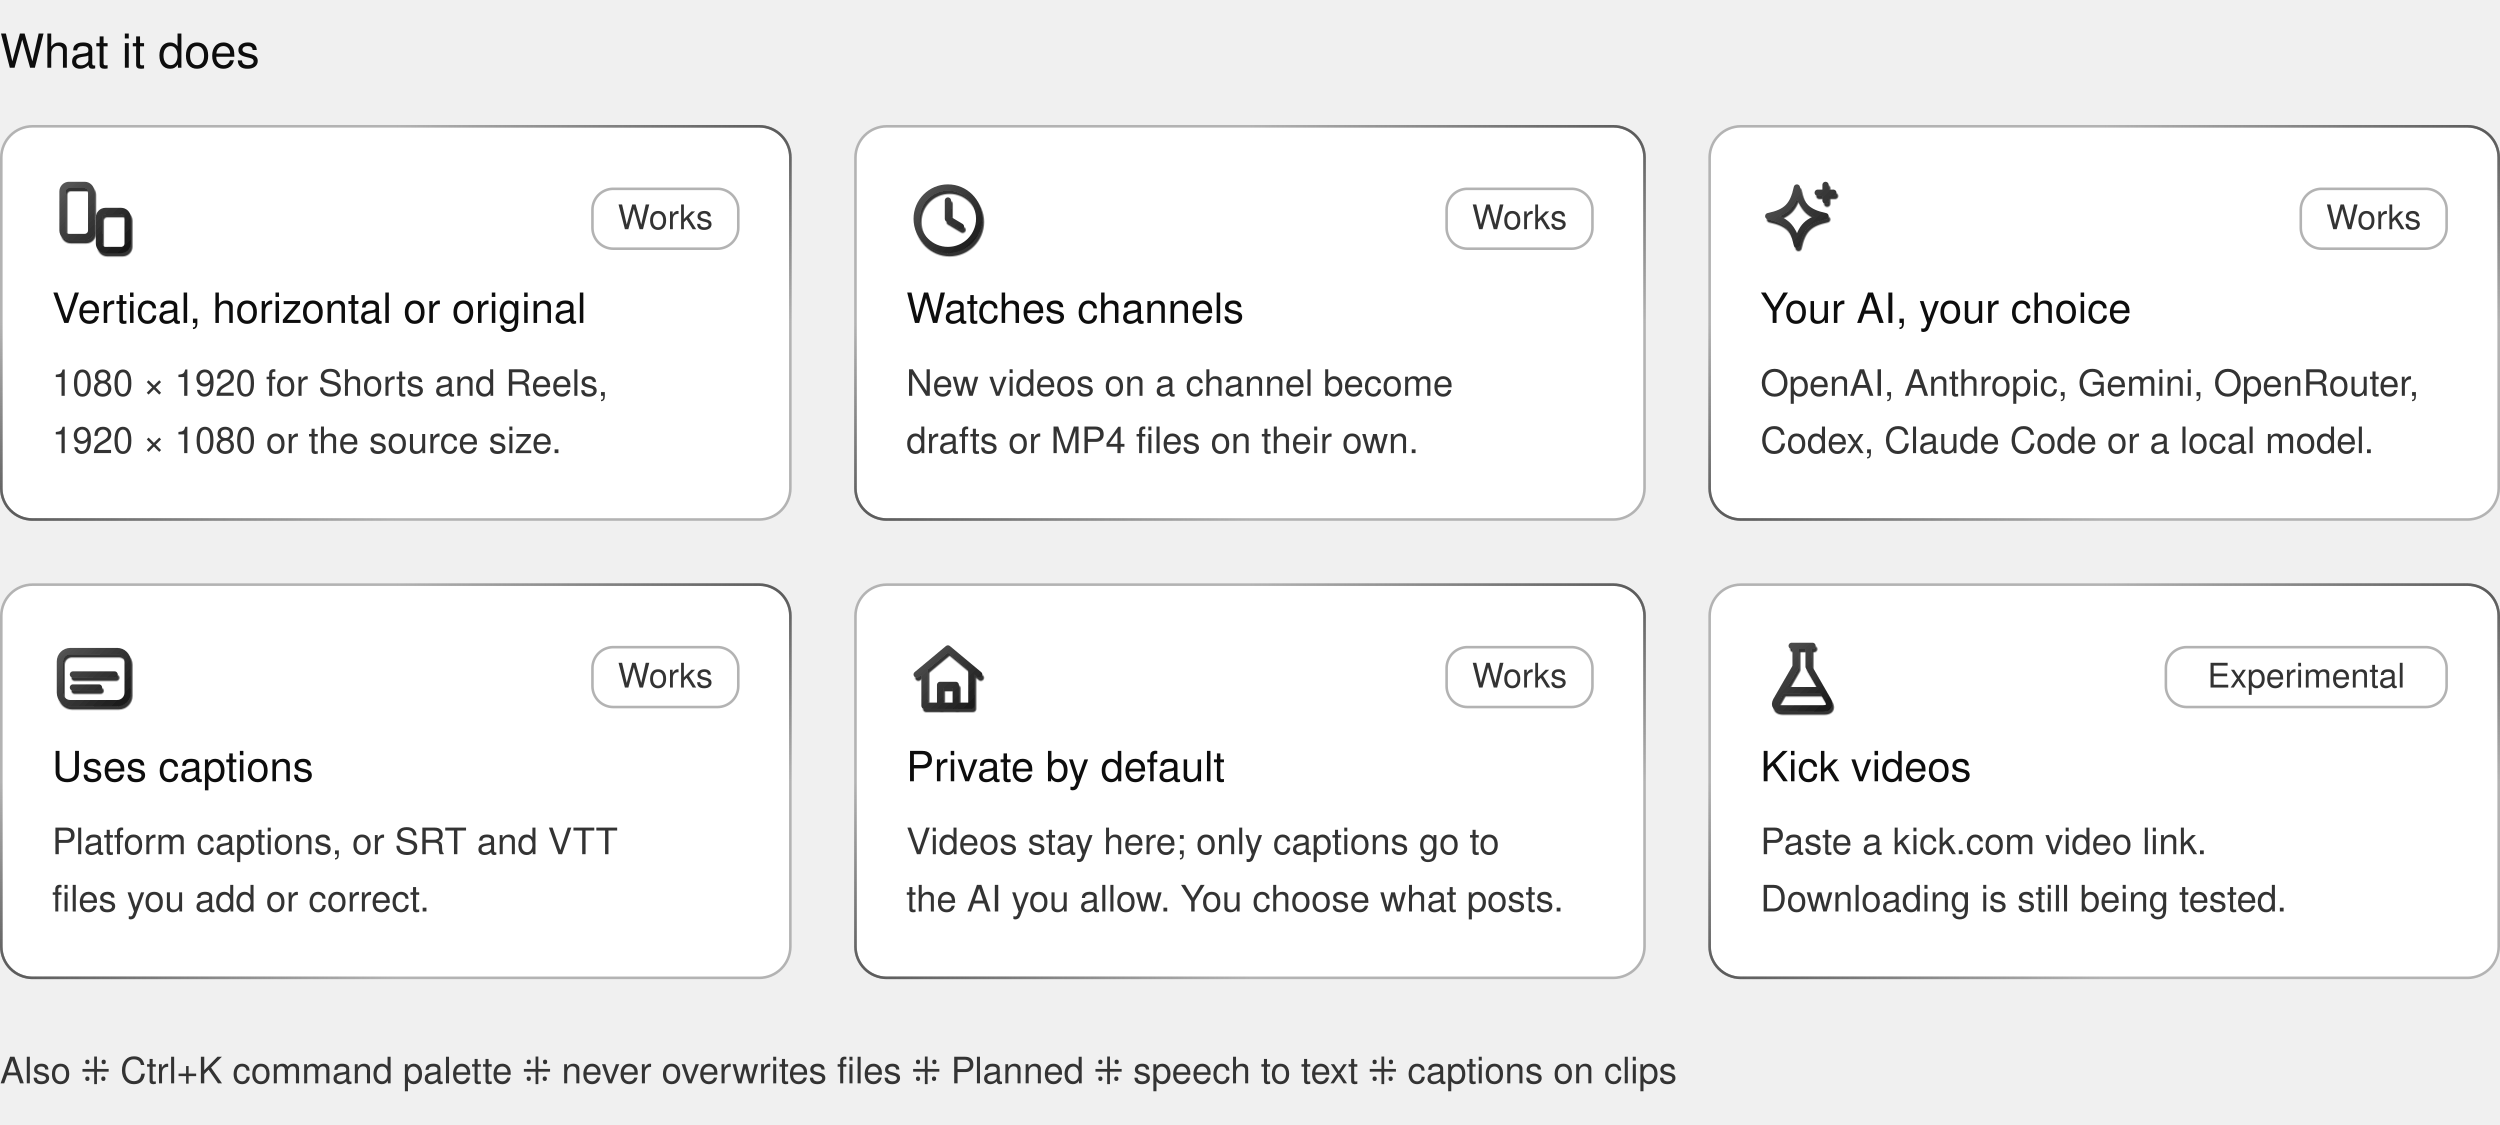
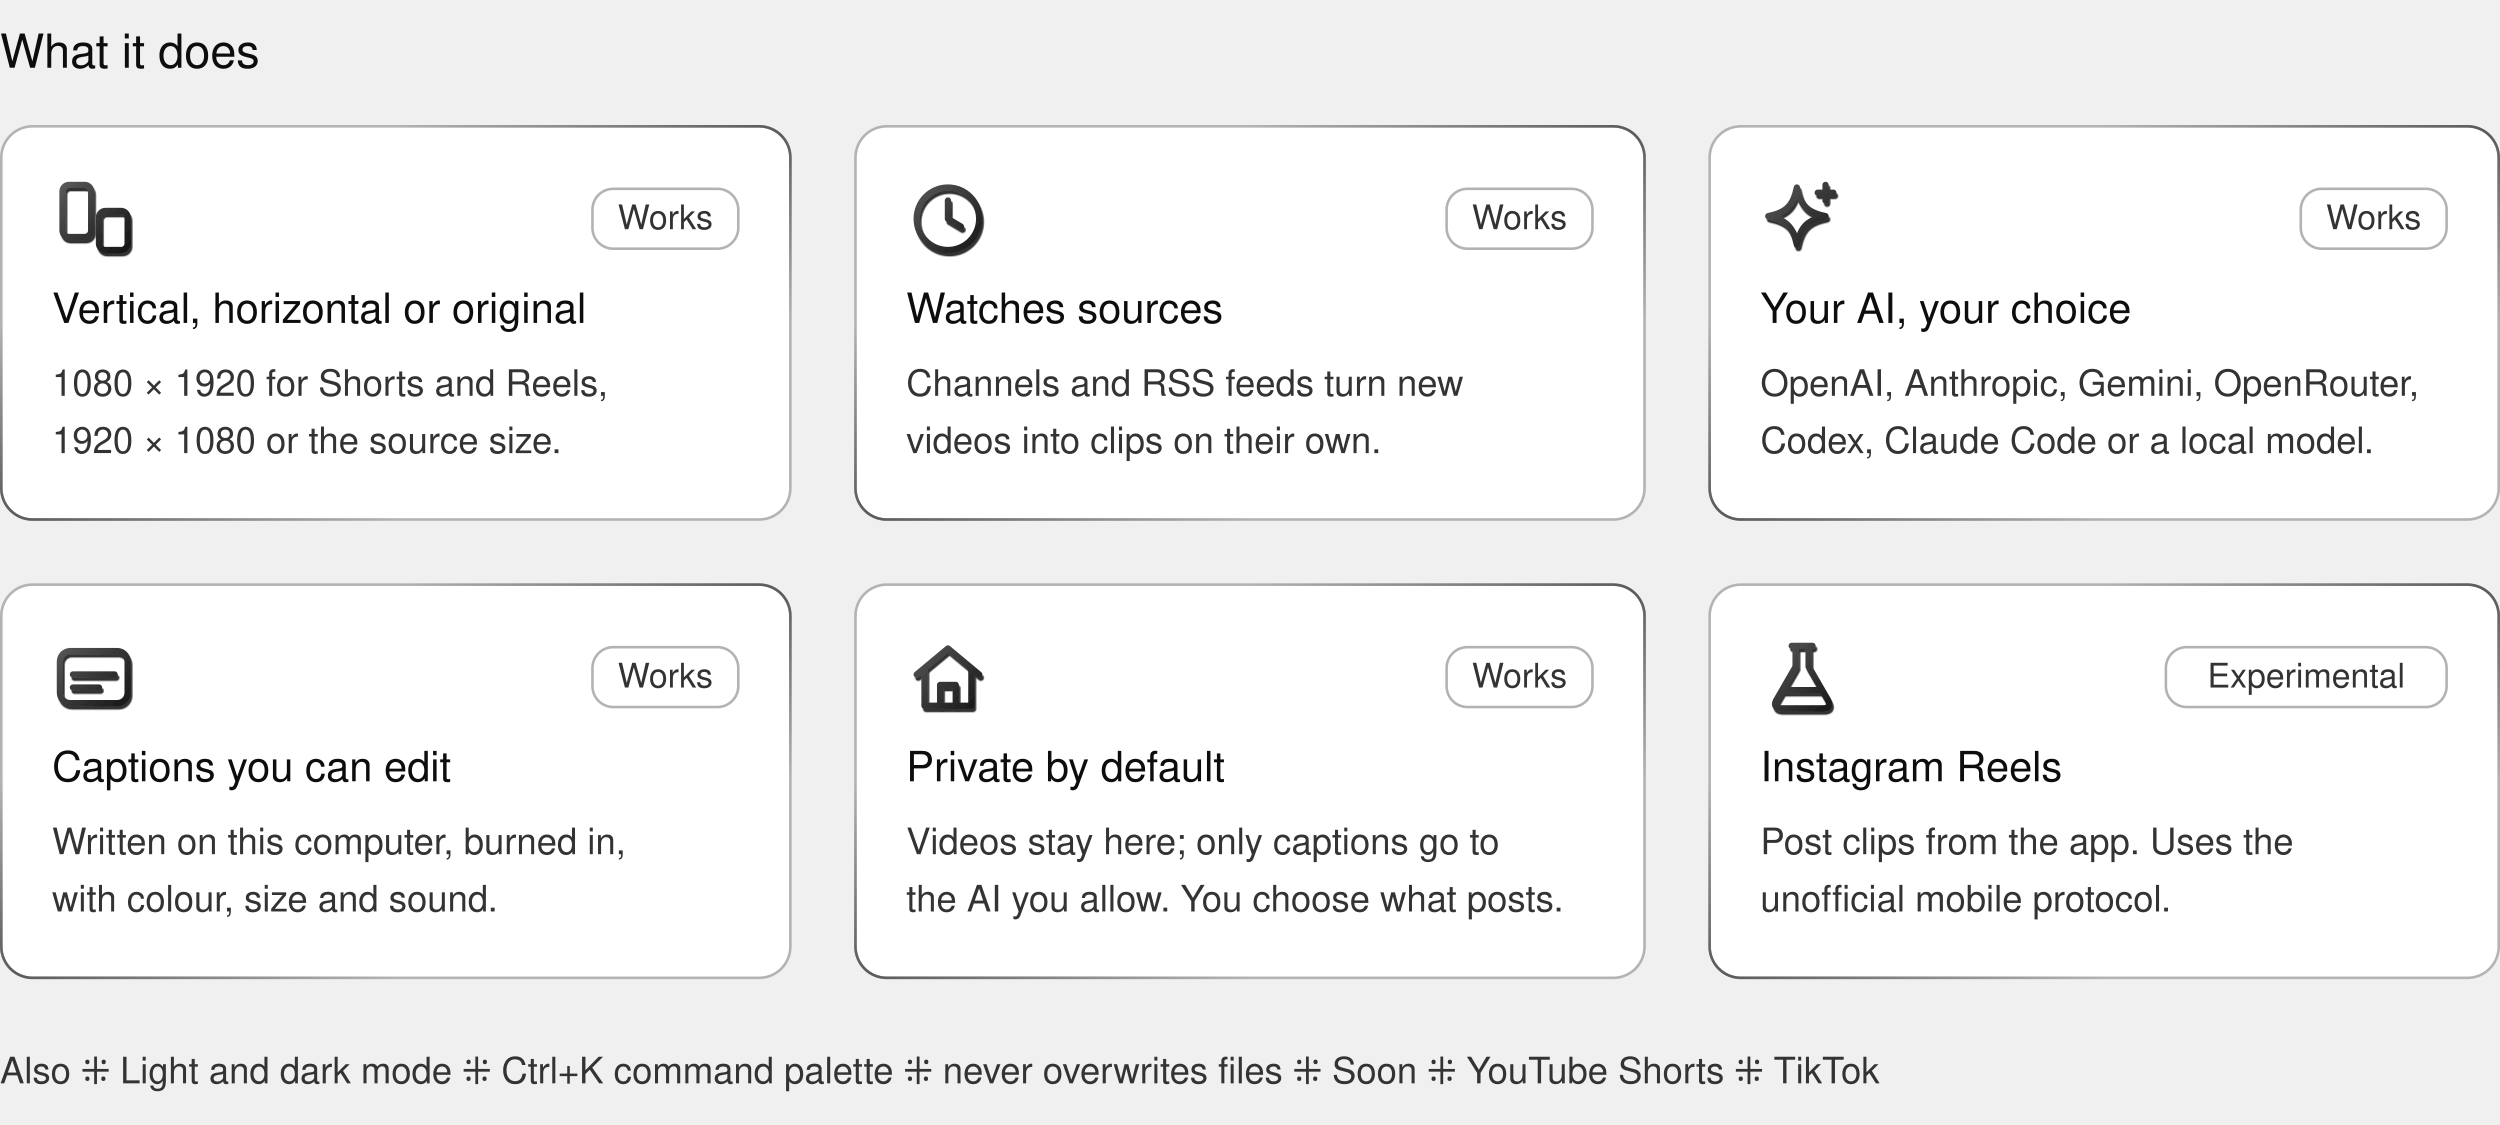
<svg xmlns="http://www.w3.org/2000/svg" width="960" height="432" viewBox="0 0 960 432" role="img" aria-label="What it does">
  <defs>
    <radialGradient id="tr" cx="1" cy="0" r="0.5" gradientUnits="objectBoundingBox">
      <stop offset="0" stop-color="#585858" />
      <stop offset="1" stop-color="#585858" stop-opacity="0" />
    </radialGradient>
    <radialGradient id="bl" cx="0" cy="1" r="0.5" gradientUnits="objectBoundingBox">
      <stop offset="0" stop-color="#585858" />
      <stop offset="1" stop-color="#585858" stop-opacity="0" />
    </radialGradient>
    <linearGradient id="face" x1="0" y1="0" x2="1" y2="1">
      <stop offset="0" stop-color="#606060" />
      <stop offset="1" stop-color="#0d0d0d" />
    </linearGradient>
    <linearGradient id="iface" x1="0" y1="0" x2="32" y2="32" gradientUnits="userSpaceOnUse">
      <stop offset="0" stop-color="#606060" />
      <stop offset="1" stop-color="#0d0d0d" />
    </linearGradient>
    <filter id="idepth" x="-20%" y="-20%" width="150%" height="150%">
      <feDropShadow dx="0.64" dy="1.28" stdDeviation="0.16" flood-color="#000000" flood-opacity="0.8" />
    </filter>
  </defs>
  <text x="0" y="26" font-size="18" font-weight="400" fill="#0d0d0d" text-anchor="start" font-family="&quot;Helvetica Neue&quot;, Helvetica, Arial, sans-serif">What it does</text>
  <rect x="0.5" y="48.5" width="303.0" height="151" rx="12" fill="#ffffff" stroke="#b3b3b3" />
  <rect x="0.5" y="48.5" width="303.0" height="151" rx="12" fill="none" stroke="url(#tr)" />
  <rect x="0.5" y="48.5" width="303.0" height="151" rx="12" fill="none" stroke="url(#bl)" />
  <svg x="20.0" y="68" width="32" height="32" viewBox="0 0 32 32" aria-hidden="true">
    <g fill="none" stroke="url(#iface)" stroke-width="2.4" stroke-linecap="round" stroke-linejoin="round" filter="url(#idepth)">
      <rect x="4" y="3" width="11" height="20" rx="2.5" />
      <rect x="18" y="13" width="11" height="15" rx="2.5" />
    </g>
  </svg>
  <rect x="227.5" y="72.5" width="56.0" height="23" rx="8" fill="none" stroke="#b3b3b3" />
  <text x="255.5" y="88" font-size="13" font-weight="400" fill="#333333" text-anchor="middle" font-family="&quot;Helvetica Neue&quot;, Helvetica, Arial, sans-serif">Works</text>
  <text x="20.0" y="124" font-size="16" font-weight="500" fill="#0d0d0d" text-anchor="start" font-family="&quot;Helvetica Neue&quot;, Helvetica, Arial, sans-serif">Vertical, horizontal or original</text>
  <text x="20.0" y="152" font-size="14" font-weight="400" fill="#333333" text-anchor="start" font-family="&quot;Helvetica Neue&quot;, Helvetica, Arial, sans-serif">1080 × 1920 for Shorts and Reels,</text>
  <text x="20.0" y="174" font-size="14" font-weight="400" fill="#333333" text-anchor="start" font-family="&quot;Helvetica Neue&quot;, Helvetica, Arial, sans-serif">1920 × 1080 or the source size.</text>
  <rect x="328.5" y="48.5" width="303.0" height="151" rx="12" fill="#ffffff" stroke="#b3b3b3" />
  <rect x="328.5" y="48.5" width="303.0" height="151" rx="12" fill="none" stroke="url(#tr)" />
  <rect x="328.5" y="48.5" width="303.0" height="151" rx="12" fill="none" stroke="url(#bl)" />
  <svg x="348.0" y="68" width="32" height="32" viewBox="0 0 32 32" aria-hidden="true">
    <g fill="none" stroke="url(#iface)" stroke-width="2.4" stroke-linecap="round" stroke-linejoin="round" filter="url(#idepth)">
      <circle cx="16" cy="16" r="12" />
      <path d="M16 9 V16 L21 19" />
    </g>
  </svg>
  <rect x="555.5" y="72.5" width="56.0" height="23" rx="8" fill="none" stroke="#b3b3b3" />
  <text x="583.5" y="88" font-size="13" font-weight="400" fill="#333333" text-anchor="middle" font-family="&quot;Helvetica Neue&quot;, Helvetica, Arial, sans-serif">Works</text>
-   <text x="348.0" y="124" font-size="16" font-weight="500" fill="#0d0d0d" text-anchor="start" font-family="&quot;Helvetica Neue&quot;, Helvetica, Arial, sans-serif">Watches channels</text>
-   <text x="348.0" y="152" font-size="14" font-weight="400" fill="#333333" text-anchor="start" font-family="&quot;Helvetica Neue&quot;, Helvetica, Arial, sans-serif">New videos on a channel become</text>
-   <text x="348.0" y="174" font-size="14" font-weight="400" fill="#333333" text-anchor="start" font-family="&quot;Helvetica Neue&quot;, Helvetica, Arial, sans-serif">drafts or MP4 files on their own.</text>
+   <text x="348.0" y="124" font-size="16" font-weight="500" fill="#0d0d0d" text-anchor="start" font-family="&quot;Helvetica Neue&quot;, Helvetica, Arial, sans-serif">Watches sources</text>
+   <text x="348.0" y="152" font-size="14" font-weight="400" fill="#333333" text-anchor="start" font-family="&quot;Helvetica Neue&quot;, Helvetica, Arial, sans-serif">Channels and RSS feeds turn new</text>
+   <text x="348.0" y="174" font-size="14" font-weight="400" fill="#333333" text-anchor="start" font-family="&quot;Helvetica Neue&quot;, Helvetica, Arial, sans-serif">videos into clips on their own.</text>
  <rect x="656.5" y="48.5" width="303.0" height="151" rx="12" fill="#ffffff" stroke="#b3b3b3" />
  <rect x="656.5" y="48.5" width="303.0" height="151" rx="12" fill="none" stroke="url(#tr)" />
  <rect x="656.5" y="48.5" width="303.0" height="151" rx="12" fill="none" stroke="url(#bl)" />
  <svg x="676.0" y="68" width="32" height="32" viewBox="0 0 32 32" aria-hidden="true">
    <g fill="none" stroke="url(#iface)" stroke-width="2.4" stroke-linecap="round" stroke-linejoin="round" filter="url(#idepth)">
      <path d="M14 4 C15.5 11 18 13.5 25 15 C18 16.5 15.5 19 14 26 C12.5 19 10 16.5 3 15 C10 13.5 12.5 11 14 4 Z" />
      <path d="M25 3 V9 M22 6 H28" />
    </g>
  </svg>
  <rect x="883.5" y="72.5" width="56.0" height="23" rx="8" fill="none" stroke="#b3b3b3" />
  <text x="911.5" y="88" font-size="13" font-weight="400" fill="#333333" text-anchor="middle" font-family="&quot;Helvetica Neue&quot;, Helvetica, Arial, sans-serif">Works</text>
  <text x="676.0" y="124" font-size="16" font-weight="500" fill="#0d0d0d" text-anchor="start" font-family="&quot;Helvetica Neue&quot;, Helvetica, Arial, sans-serif">Your AI, your choice</text>
  <text x="676.0" y="152" font-size="14" font-weight="400" fill="#333333" text-anchor="start" font-family="&quot;Helvetica Neue&quot;, Helvetica, Arial, sans-serif">OpenAI, Anthropic, Gemini, OpenRouter,</text>
  <text x="676.0" y="174" font-size="14" font-weight="400" fill="#333333" text-anchor="start" font-family="&quot;Helvetica Neue&quot;, Helvetica, Arial, sans-serif">Codex, Claude Code or a local model.</text>
  <rect x="0.5" y="224.5" width="303.0" height="151" rx="12" fill="#ffffff" stroke="#b3b3b3" />
  <rect x="0.5" y="224.5" width="303.0" height="151" rx="12" fill="none" stroke="url(#tr)" />
  <rect x="0.5" y="224.5" width="303.0" height="151" rx="12" fill="none" stroke="url(#bl)" />
  <svg x="20.0" y="244" width="32" height="32" viewBox="0 0 32 32" aria-hidden="true">
    <g fill="none" stroke="url(#iface)" stroke-width="2.4" stroke-linecap="round" stroke-linejoin="round" filter="url(#idepth)">
      <rect x="3" y="6" width="26" height="20" rx="4" />
      <path d="M8 15 H24 M8 20 H18" />
    </g>
  </svg>
  <rect x="227.5" y="248.5" width="56.0" height="23" rx="8" fill="none" stroke="#b3b3b3" />
  <text x="255.5" y="264" font-size="13" font-weight="400" fill="#333333" text-anchor="middle" font-family="&quot;Helvetica Neue&quot;, Helvetica, Arial, sans-serif">Works</text>
-   <text x="20.0" y="300" font-size="16" font-weight="500" fill="#0d0d0d" text-anchor="start" font-family="&quot;Helvetica Neue&quot;, Helvetica, Arial, sans-serif">Uses captions</text>
-   <text x="20.0" y="328" font-size="14" font-weight="400" fill="#333333" text-anchor="start" font-family="&quot;Helvetica Neue&quot;, Helvetica, Arial, sans-serif">Platform captions, or SRT and VTT</text>
-   <text x="20.0" y="350" font-size="14" font-weight="400" fill="#333333" text-anchor="start" font-family="&quot;Helvetica Neue&quot;, Helvetica, Arial, sans-serif">files you add or correct.</text>
+   <text x="20.0" y="300" font-size="16" font-weight="500" fill="#0d0d0d" text-anchor="start" font-family="&quot;Helvetica Neue&quot;, Helvetica, Arial, sans-serif">Captions you can edit</text>
+   <text x="20.0" y="328" font-size="14" font-weight="400" fill="#333333" text-anchor="start" font-family="&quot;Helvetica Neue&quot;, Helvetica, Arial, sans-serif">Written on this computer, burned in,</text>
+   <text x="20.0" y="350" font-size="14" font-weight="400" fill="#333333" text-anchor="start" font-family="&quot;Helvetica Neue&quot;, Helvetica, Arial, sans-serif">with colour, size and sound.</text>
  <rect x="328.5" y="224.5" width="303.0" height="151" rx="12" fill="#ffffff" stroke="#b3b3b3" />
  <rect x="328.5" y="224.5" width="303.0" height="151" rx="12" fill="none" stroke="url(#tr)" />
  <rect x="328.5" y="224.5" width="303.0" height="151" rx="12" fill="none" stroke="url(#bl)" />
  <svg x="348.0" y="244" width="32" height="32" viewBox="0 0 32 32" aria-hidden="true">
    <g fill="none" stroke="url(#iface)" stroke-width="2.4" stroke-linecap="round" stroke-linejoin="round" filter="url(#idepth)">
      <path d="M4 15 L16 5 L28 15" />
      <path d="M7 13 V27 H25 V13" />
      <path d="M13 27 V19 H19 V27" />
    </g>
  </svg>
  <rect x="555.5" y="248.5" width="56.0" height="23" rx="8" fill="none" stroke="#b3b3b3" />
  <text x="583.5" y="264" font-size="13" font-weight="400" fill="#333333" text-anchor="middle" font-family="&quot;Helvetica Neue&quot;, Helvetica, Arial, sans-serif">Works</text>
  <text x="348.0" y="300" font-size="16" font-weight="500" fill="#0d0d0d" text-anchor="start" font-family="&quot;Helvetica Neue&quot;, Helvetica, Arial, sans-serif">Private by default</text>
  <text x="348.0" y="328" font-size="14" font-weight="400" fill="#333333" text-anchor="start" font-family="&quot;Helvetica Neue&quot;, Helvetica, Arial, sans-serif">Videos stay here; only captions go to</text>
  <text x="348.0" y="350" font-size="14" font-weight="400" fill="#333333" text-anchor="start" font-family="&quot;Helvetica Neue&quot;, Helvetica, Arial, sans-serif">the AI you allow. You choose what posts.</text>
  <rect x="656.5" y="224.5" width="303.0" height="151" rx="12" fill="#ffffff" stroke="#b3b3b3" />
  <rect x="656.5" y="224.5" width="303.0" height="151" rx="12" fill="none" stroke="url(#tr)" />
  <rect x="656.5" y="224.5" width="303.0" height="151" rx="12" fill="none" stroke="url(#bl)" />
  <svg x="676.0" y="244" width="32" height="32" viewBox="0 0 32 32" aria-hidden="true">
    <g fill="none" stroke="url(#iface)" stroke-width="2.4" stroke-linecap="round" stroke-linejoin="round" filter="url(#idepth)">
      <path d="M12 4 H20 M13.5 4 V12 L6 25 C5 27 6 28 8 28 H24 C26 28 27 27 26 25 L18.5 12 V4" />
      <path d="M9 21 H23" />
    </g>
  </svg>
  <rect x="831.7" y="248.5" width="107.8" height="23" rx="8" fill="none" stroke="#b3b3b3" />
  <text x="885.6" y="264" font-size="13" font-weight="400" fill="#333333" text-anchor="middle" font-family="&quot;Helvetica Neue&quot;, Helvetica, Arial, sans-serif">Experimental</text>
-   <text x="676.0" y="300" font-size="16" font-weight="500" fill="#0d0d0d" text-anchor="start" font-family="&quot;Helvetica Neue&quot;, Helvetica, Arial, sans-serif">Kick videos</text>
-   <text x="676.0" y="328" font-size="14" font-weight="400" fill="#333333" text-anchor="start" font-family="&quot;Helvetica Neue&quot;, Helvetica, Arial, sans-serif">Paste a kick.com video link.</text>
-   <text x="676.0" y="350" font-size="14" font-weight="400" fill="#333333" text-anchor="start" font-family="&quot;Helvetica Neue&quot;, Helvetica, Arial, sans-serif">Downloading is still being tested.</text>
-   <text x="0" y="416" font-size="14" font-weight="400" fill="#333333" text-anchor="start" font-family="&quot;Helvetica Neue&quot;, Helvetica, Arial, sans-serif">Also ⁜ Ctrl+K command palette ⁜ never overwrites files ⁜ Planned ⁜ speech to text ⁜ captions on clips</text>
+   <text x="676.0" y="300" font-size="16" font-weight="500" fill="#0d0d0d" text-anchor="start" font-family="&quot;Helvetica Neue&quot;, Helvetica, Arial, sans-serif">Instagram Reels</text>
+   <text x="676.0" y="328" font-size="14" font-weight="400" fill="#333333" text-anchor="start" font-family="&quot;Helvetica Neue&quot;, Helvetica, Arial, sans-serif">Post clips from the app. Uses the</text>
+   <text x="676.0" y="350" font-size="14" font-weight="400" fill="#333333" text-anchor="start" font-family="&quot;Helvetica Neue&quot;, Helvetica, Arial, sans-serif">unofficial mobile protocol.</text>
+   <text x="0" y="416" font-size="14" font-weight="400" fill="#333333" text-anchor="start" font-family="&quot;Helvetica Neue&quot;, Helvetica, Arial, sans-serif">Also ⁜ Light and dark mode ⁜ Ctrl+K command palette ⁜ never overwrites files ⁜ Soon ⁜ YouTube Shorts ⁜ TikTok</text>
</svg>
